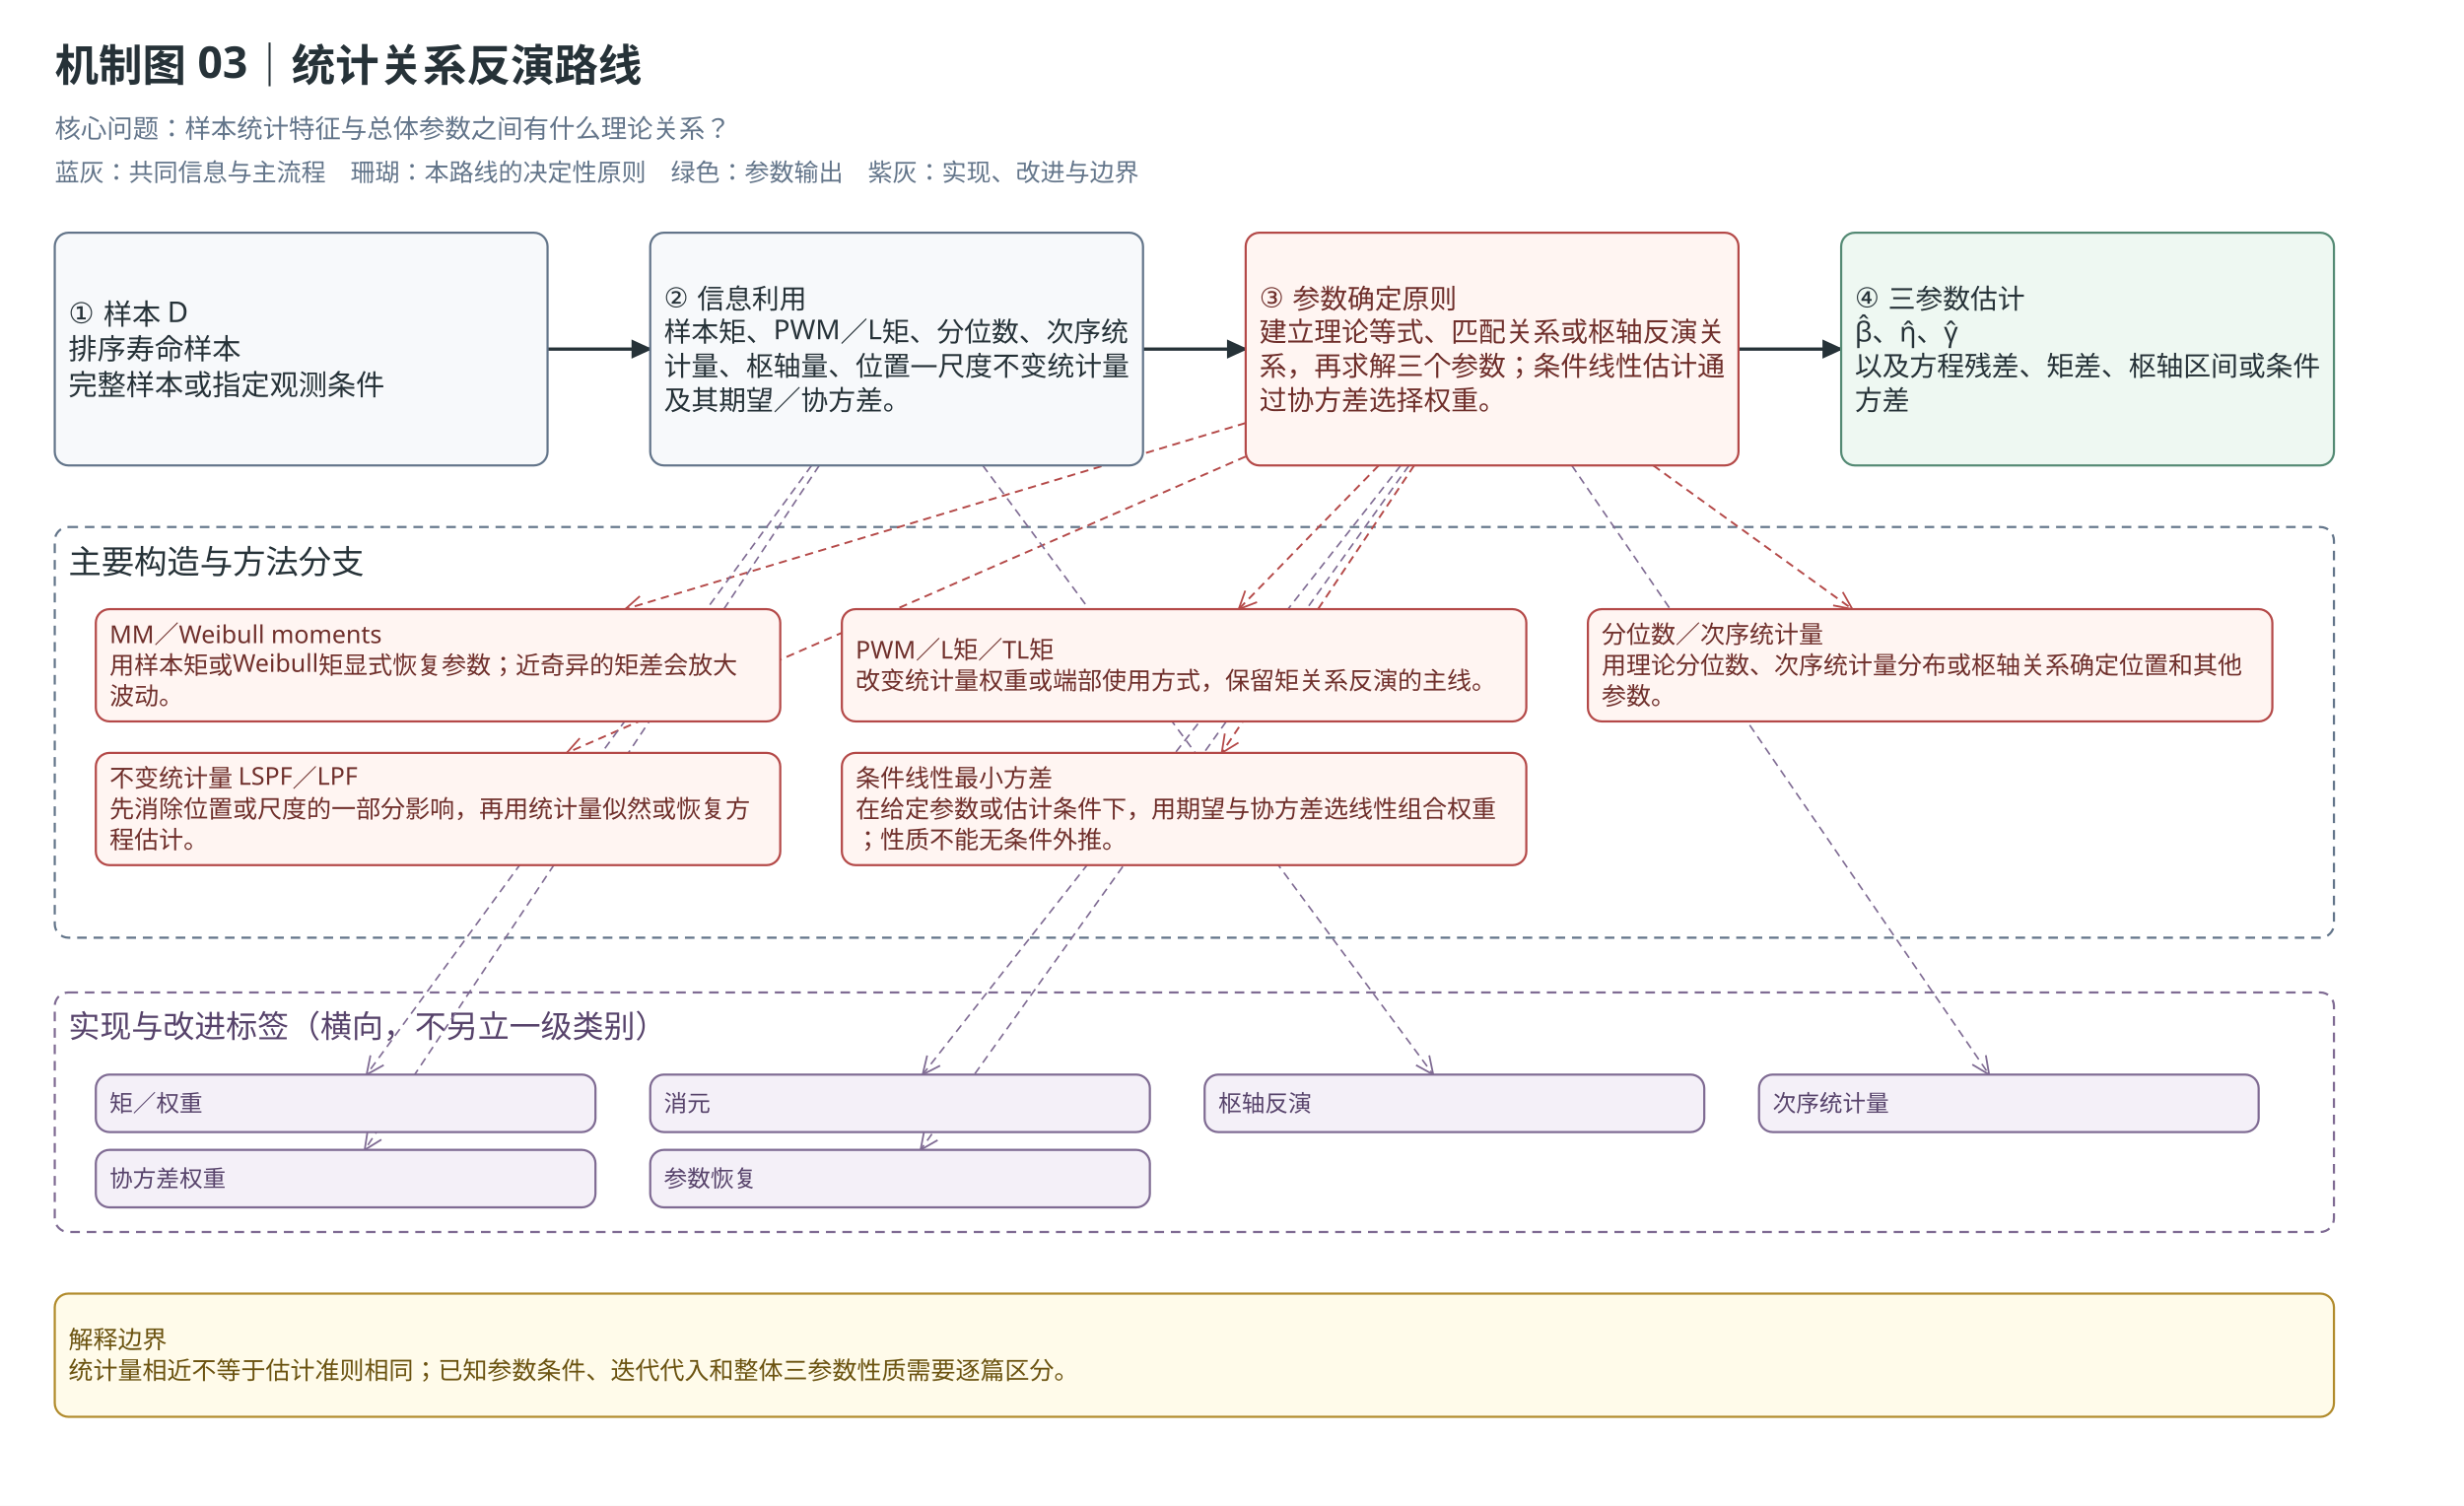
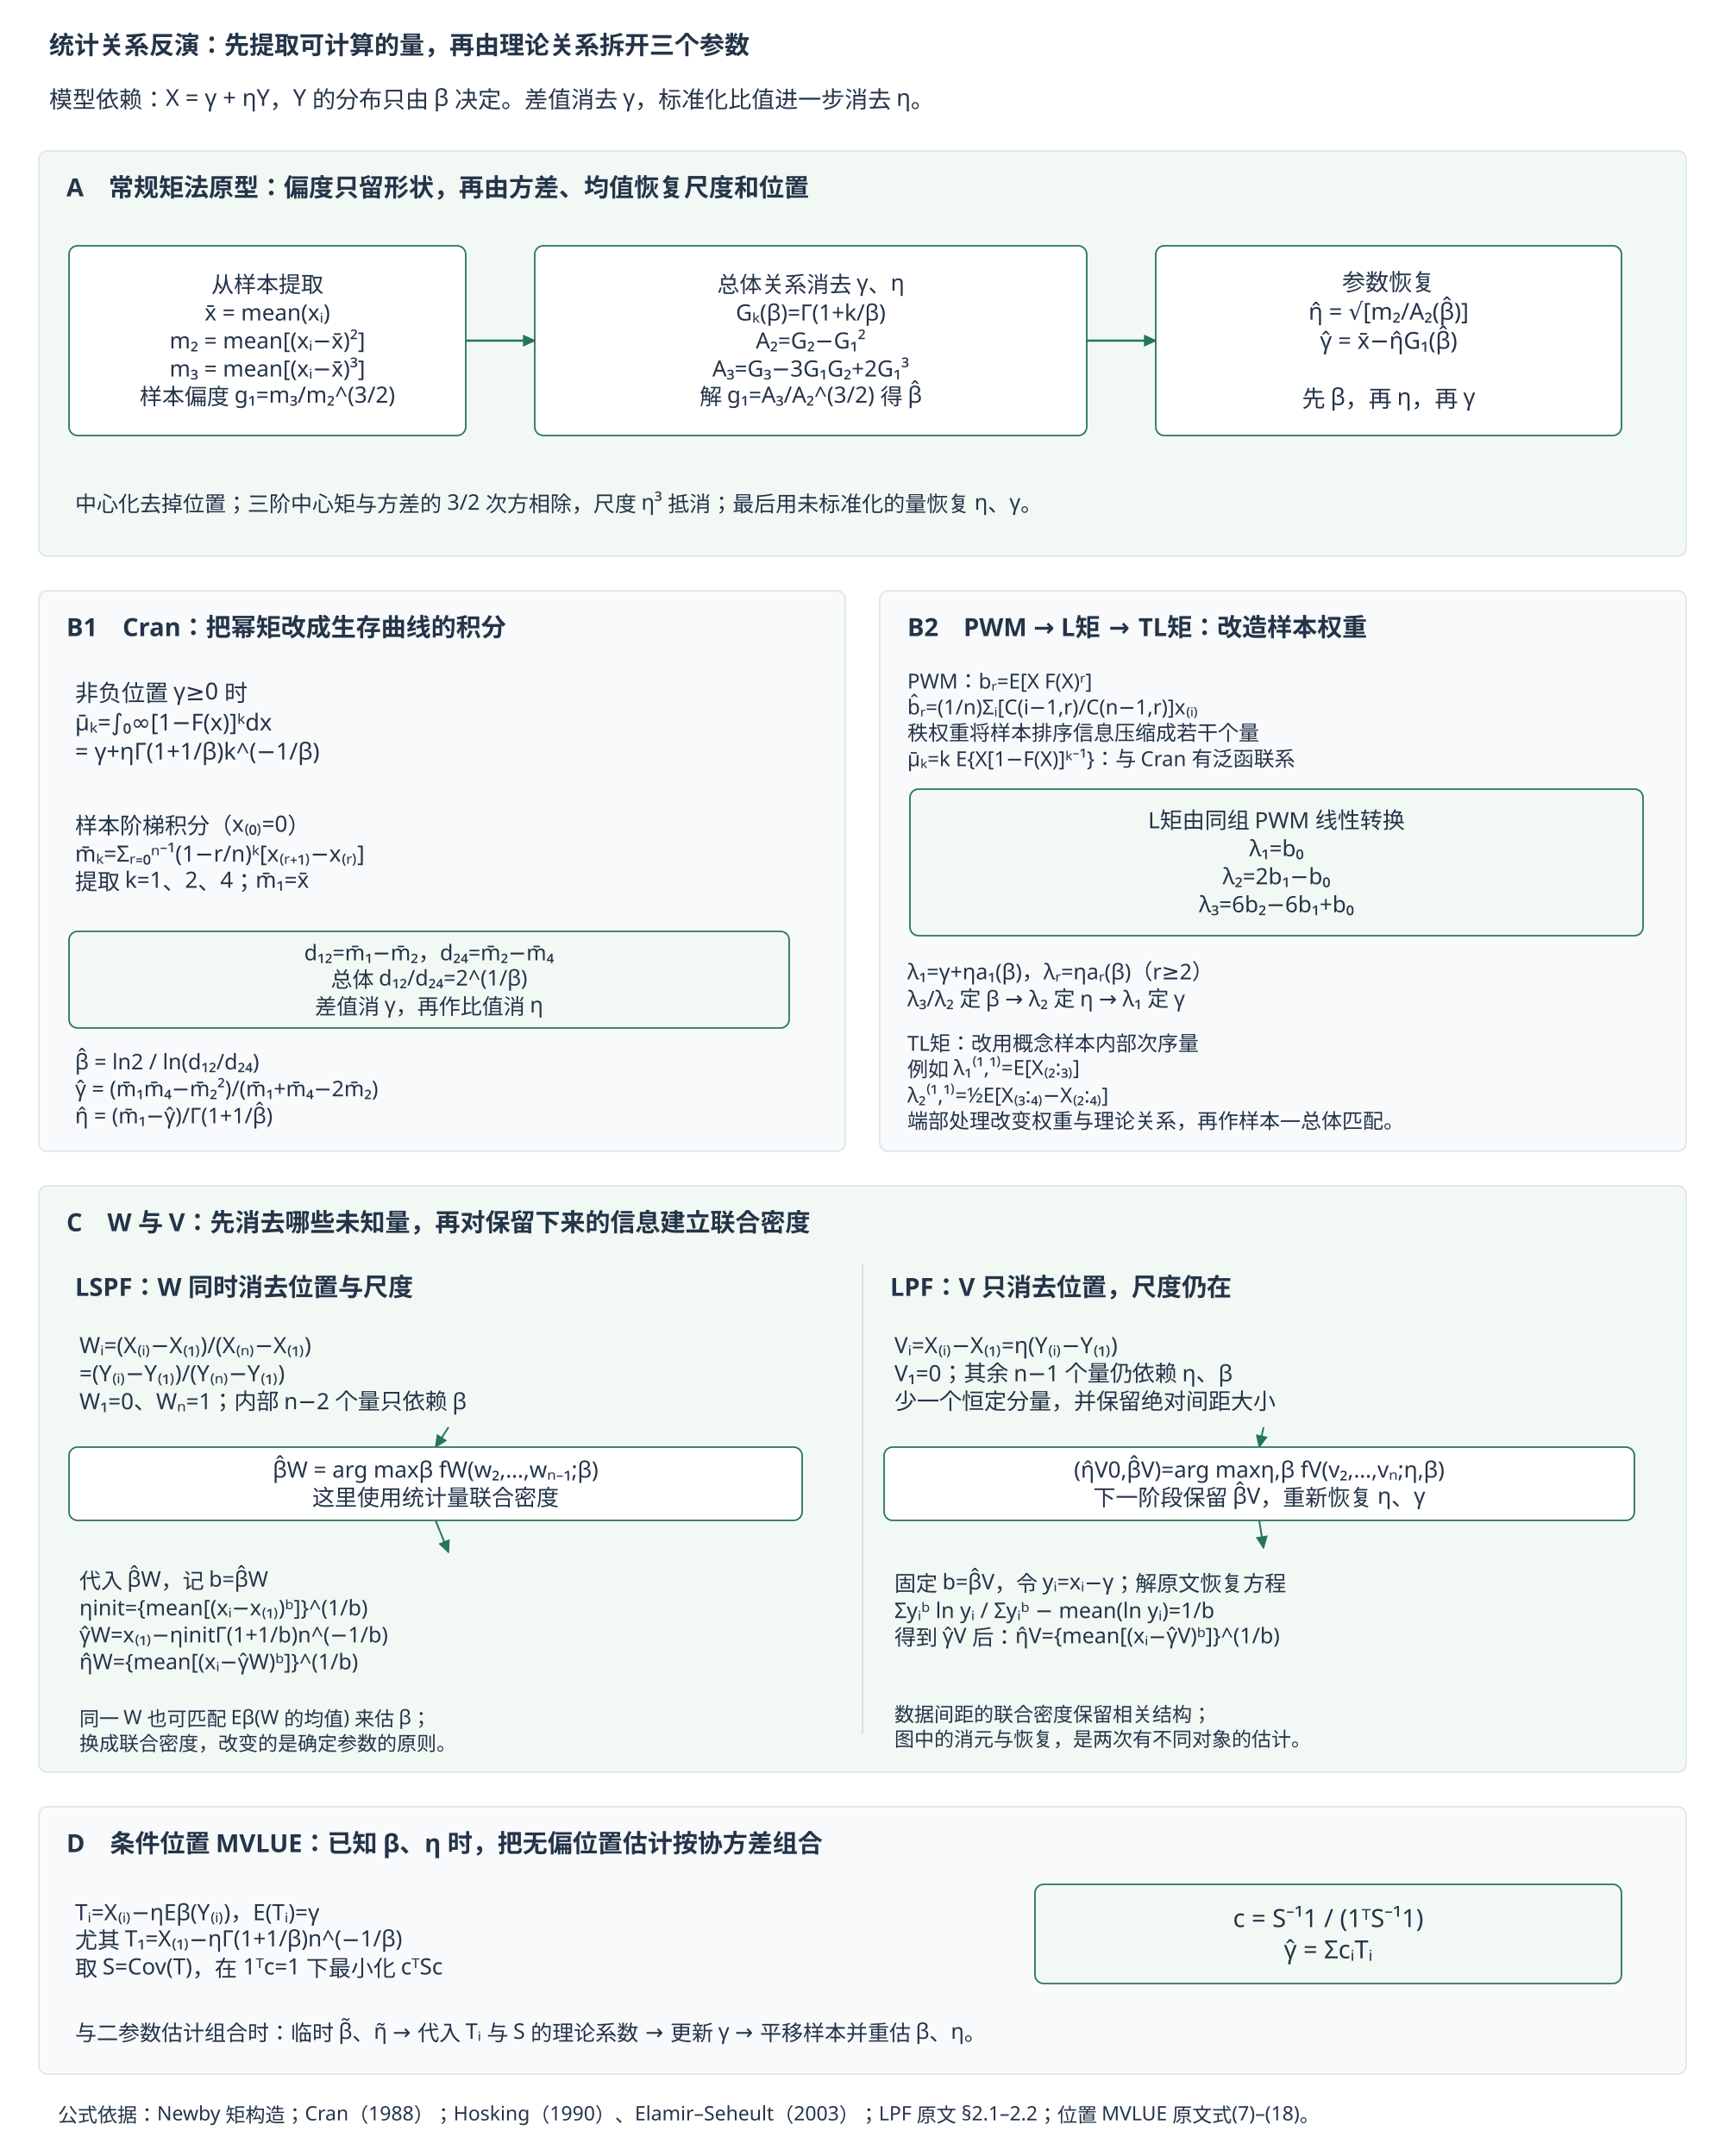
- <svg xmlns="http://www.w3.org/2000/svg" width="1800" height="1100" viewBox="0 0 1800 1100" role="img" aria-label="03-统计关系反演路线-机制图">
+ <svg xmlns="http://www.w3.org/2000/svg" width="2000" height="2500" viewBox="0 0 2000 2500" role="img" aria-label="03-统计关系反演路线-机制图">
  <rect width="100%" height="100%" fill="#ffffff" />
  <defs>
-     <marker id="arrow-block-263238" markerWidth="15" markerHeight="14" refX="14" refY="7" markerUnits="userSpaceOnUse" orient="auto">
-       <path d="M1 1 L14 7 L1 13 Z" fill="#263238" stroke="#263238" stroke-width="1.3" />
+     <marker id="arrow-block-26745A" markerWidth="15" markerHeight="14" refX="14" refY="7" markerUnits="userSpaceOnUse" orient="auto">
+       <path d="M1 1 L14 7 L1 13 Z" fill="#26745A" stroke="#26745A" stroke-width="1.3" />
    </marker>
-     <marker id="arrow-open-263238" markerWidth="15" markerHeight="14" refX="14" refY="7" markerUnits="userSpaceOnUse" orient="auto">
-       <path d="M1 1 L14 7 L1 13" fill="none" stroke="#263238" stroke-width="1.3" />
+     <marker id="arrow-open-26745A" markerWidth="15" markerHeight="14" refX="14" refY="7" markerUnits="userSpaceOnUse" orient="auto">
+       <path d="M1 1 L14 7 L1 13" fill="none" stroke="#26745A" stroke-width="1.3" />
    </marker>
-     <marker id="arrow-block-7F6B93" markerWidth="15" markerHeight="14" refX="14" refY="7" markerUnits="userSpaceOnUse" orient="auto">
-       <path d="M1 1 L14 7 L1 13 Z" fill="#7F6B93" stroke="#7F6B93" stroke-width="1.3" />
+     <marker id="arrow-block-D5E4DB" markerWidth="15" markerHeight="14" refX="14" refY="7" markerUnits="userSpaceOnUse" orient="auto">
+       <path d="M1 1 L14 7 L1 13 Z" fill="#D5E4DB" stroke="#D5E4DB" stroke-width="1.3" />
    </marker>
-     <marker id="arrow-open-7F6B93" markerWidth="15" markerHeight="14" refX="14" refY="7" markerUnits="userSpaceOnUse" orient="auto">
-       <path d="M1 1 L14 7 L1 13" fill="none" stroke="#7F6B93" stroke-width="1.3" />
-     </marker>
-     <marker id="arrow-block-B44948" markerWidth="15" markerHeight="14" refX="14" refY="7" markerUnits="userSpaceOnUse" orient="auto">
-       <path d="M1 1 L14 7 L1 13 Z" fill="#B44948" stroke="#B44948" stroke-width="1.3" />
-     </marker>
-     <marker id="arrow-open-B44948" markerWidth="15" markerHeight="14" refX="14" refY="7" markerUnits="userSpaceOnUse" orient="auto">
-       <path d="M1 1 L14 7 L1 13" fill="none" stroke="#B44948" stroke-width="1.3" />
+     <marker id="arrow-open-D5E4DB" markerWidth="15" markerHeight="14" refX="14" refY="7" markerUnits="userSpaceOnUse" orient="auto">
+       <path d="M1 1 L14 7 L1 13" fill="none" stroke="#D5E4DB" stroke-width="1.3" />
    </marker>
  </defs>
-   <rect x="40.0" y="385.0" width="1665.0" height="300.0" rx="10" fill="#FFFFFF" stroke="#63758A" stroke-width="1.6" stroke-dasharray="7 5" />
-   <text x="50.0" y="419.0" font-family="Microsoft YaHei,Segoe UI,sans-serif" font-size="24.0" fill="#263238" text-anchor="start">主要构造与方法分支</text>
-   <rect x="40.0" y="725.0" width="1665.0" height="175.0" rx="10" fill="#FFFFFF" stroke="#7F6B93" stroke-width="1.6" stroke-dasharray="7 5" />
-   <text x="50.0" y="758.0" font-family="Microsoft YaHei,Segoe UI,sans-serif" font-size="23.0" fill="#57436B" text-anchor="start">实现与改进标签（横向，不另立一级类别）</text>
-   <polyline points="400.0,255.0 475.0,255.0" fill="none" stroke="#263238" stroke-width="2.4" stroke-linejoin="round" marker-end="url(#arrow-block-263238)" />
-   <polyline points="835.0,255.0 910.0,255.0" fill="none" stroke="#263238" stroke-width="2.4" stroke-linejoin="round" marker-end="url(#arrow-block-263238)" />
-   <polyline points="1270.0,255.0 1345.0,255.0" fill="none" stroke="#263238" stroke-width="2.4" stroke-linejoin="round" marker-end="url(#arrow-block-263238)" />
-   <polyline points="910.0,309.0 456.7,445.0" fill="none" stroke="#B44948" stroke-width="1.4" stroke-linejoin="round" stroke-dasharray="6 4" marker-end="url(#arrow-open-B44948)" />
-   <polyline points="1007.2,340.0 904.9,445.0" fill="none" stroke="#B44948" stroke-width="1.4" stroke-linejoin="round" stroke-dasharray="6 4" marker-end="url(#arrow-open-B44948)" />
-   <polyline points="1207.7,340.0 1353.2,445.0" fill="none" stroke="#B44948" stroke-width="1.4" stroke-linejoin="round" stroke-dasharray="6 4" marker-end="url(#arrow-open-B44948)" />
-   <polyline points="910.0,333.5 414.0,550.0" fill="none" stroke="#B44948" stroke-width="1.4" stroke-linejoin="round" stroke-dasharray="6 4" marker-end="url(#arrow-open-B44948)" />
-   <polyline points="1033.1,340.0 892.5,550.0" fill="none" stroke="#B44948" stroke-width="1.4" stroke-linejoin="round" stroke-dasharray="6 4" marker-end="url(#arrow-open-B44948)" />
-   <polyline points="592.9,340.0 267.8,785.0" fill="none" stroke="#7F6B93" stroke-width="1.2" stroke-linejoin="round" stroke-dasharray="6 4" marker-end="url(#arrow-open-7F6B93)" />
-   <polyline points="1023.3,340.0 674.0,785.0" fill="none" stroke="#7F6B93" stroke-width="1.2" stroke-linejoin="round" stroke-dasharray="6 4" marker-end="url(#arrow-open-7F6B93)" />
-   <polyline points="717.9,340.0 1047.0,785.0" fill="none" stroke="#7F6B93" stroke-width="1.2" stroke-linejoin="round" stroke-dasharray="6 4" marker-end="url(#arrow-open-7F6B93)" />
-   <polyline points="1148.2,340.0 1453.1,785.0" fill="none" stroke="#7F6B93" stroke-width="1.2" stroke-linejoin="round" stroke-dasharray="6 4" marker-end="url(#arrow-open-7F6B93)" />
-   <polyline points="598.5,340.0 266.4,840.0" fill="none" stroke="#7F6B93" stroke-width="1.2" stroke-linejoin="round" stroke-dasharray="6 4" marker-end="url(#arrow-open-7F6B93)" />
-   <polyline points="1029.3,340.0 672.5,840.0" fill="none" stroke="#7F6B93" stroke-width="1.2" stroke-linejoin="round" stroke-dasharray="6 4" marker-end="url(#arrow-open-7F6B93)" />
-   <rect x="40.0" y="24.0" width="1720.0" height="48.0" rx="0" fill="none" stroke="none" stroke-width="0" />
-   <text x="40.0" y="59.2" font-family="Microsoft YaHei,Segoe UI,sans-serif" font-size="32.0" fill="#263238" text-anchor="start" font-weight="700">机制图 03｜统计关系反演路线</text>
-   <rect x="40.0" y="78.0" width="1720.0" height="32.0" rx="0" fill="none" stroke="none" stroke-width="0" />
-   <text x="40.0" y="100.7" font-family="Microsoft YaHei,Segoe UI,sans-serif" font-size="19.0" fill="#63758A" text-anchor="start">核心问题：样本统计特征与总体参数之间有什么理论关系？</text>
-   <rect x="40.0" y="112.0" width="1720.0" height="28.0" rx="0" fill="none" stroke="none" stroke-width="0" />
-   <text x="40.0" y="132.3" font-family="Microsoft YaHei,Segoe UI,sans-serif" font-size="18.0" fill="#63758A" text-anchor="start">蓝灰：共同信息与主流程　珊瑚：本路线的决定性原则　绿色：参数输出　紫灰：实现、改进与边界</text>
-   <rect x="40.0" y="170.0" width="360.0" height="170.0" rx="10" fill="#F7F9FB" stroke="#63758A" stroke-width="1.6" />
-   <text x="50.0" y="236.1" font-family="Microsoft YaHei,Segoe UI,sans-serif" font-size="21.0" fill="#263238" text-anchor="start">① 样本 D</text>
-   <text x="50.0" y="262.4" font-family="Microsoft YaHei,Segoe UI,sans-serif" font-size="21.0" fill="#263238" text-anchor="start">排序寿命样本</text>
-   <text x="50.0" y="288.6" font-family="Microsoft YaHei,Segoe UI,sans-serif" font-size="21.0" fill="#263238" text-anchor="start">完整样本或指定观测条件</text>
-   <rect x="475.0" y="170.0" width="360.0" height="170.0" rx="10" fill="#F7F9FB" stroke="#63758A" stroke-width="1.6" />
-   <text x="485.0" y="224.5" font-family="Microsoft YaHei,Segoe UI,sans-serif" font-size="20.0" fill="#263238" text-anchor="start">② 信息利用</text>
-   <text x="485.0" y="249.5" font-family="Microsoft YaHei,Segoe UI,sans-serif" font-size="20.0" fill="#263238" text-anchor="start">样本矩、PWM／L矩、分位数、次序统</text>
-   <text x="485.0" y="274.5" font-family="Microsoft YaHei,Segoe UI,sans-serif" font-size="20.0" fill="#263238" text-anchor="start">计量、枢轴量、位置—尺度不变统计量</text>
-   <text x="485.0" y="299.5" font-family="Microsoft YaHei,Segoe UI,sans-serif" font-size="20.0" fill="#263238" text-anchor="start">及其期望／协方差。</text>
-   <rect x="910.0" y="170.0" width="360.0" height="170.0" rx="10" fill="#FFF5F2" stroke="#B44948" stroke-width="1.6" />
-   <text x="920.0" y="224.5" font-family="Microsoft YaHei,Segoe UI,sans-serif" font-size="20.0" fill="#6F2F2B" text-anchor="start">③ 参数确定原则</text>
-   <text x="920.0" y="249.5" font-family="Microsoft YaHei,Segoe UI,sans-serif" font-size="20.0" fill="#6F2F2B" text-anchor="start">建立理论等式、匹配关系或枢轴反演关</text>
-   <text x="920.0" y="274.5" font-family="Microsoft YaHei,Segoe UI,sans-serif" font-size="20.0" fill="#6F2F2B" text-anchor="start">系，再求解三个参数；条件线性估计通</text>
-   <text x="920.0" y="299.5" font-family="Microsoft YaHei,Segoe UI,sans-serif" font-size="20.0" fill="#6F2F2B" text-anchor="start">过协方差选择权重。</text>
-   <rect x="1345.0" y="170.0" width="360.0" height="170.0" rx="10" fill="#EEF8F2" stroke="#548A74" stroke-width="1.6" />
-   <text x="1355.0" y="224.5" font-family="Microsoft YaHei,Segoe UI,sans-serif" font-size="20.0" fill="#263238" text-anchor="start">④ 三参数估计</text>
-   <text x="1355.0" y="249.5" font-family="Microsoft YaHei,Segoe UI,sans-serif" font-size="20.0" fill="#263238" text-anchor="start">β̂、η̂、γ̂</text>
-   <text x="1355.0" y="274.5" font-family="Microsoft YaHei,Segoe UI,sans-serif" font-size="20.0" fill="#263238" text-anchor="start">以及方程残差、矩差、枢轴区间或条件</text>
-   <text x="1355.0" y="299.5" font-family="Microsoft YaHei,Segoe UI,sans-serif" font-size="20.0" fill="#263238" text-anchor="start">方差</text>
-   <rect x="70.0" y="445.0" width="500.0" height="82.0" rx="10" fill="#FFF5F2" stroke="#B44948" stroke-width="1.6" />
-   <text x="80.0" y="469.8" font-family="Microsoft YaHei,Segoe UI,sans-serif" font-size="18.0" fill="#6F2F2B" text-anchor="start">MM／Weibull moments</text>
-   <text x="80.0" y="492.3" font-family="Microsoft YaHei,Segoe UI,sans-serif" font-size="18.0" fill="#6F2F2B" text-anchor="start">用样本矩或Weibull矩显式恢复参数；近奇异的矩差会放大</text>
-   <text x="80.0" y="514.8" font-family="Microsoft YaHei,Segoe UI,sans-serif" font-size="18.0" fill="#6F2F2B" text-anchor="start">波动。</text>
-   <rect x="615.0" y="445.0" width="500.0" height="82.0" rx="10" fill="#FFF5F2" stroke="#B44948" stroke-width="1.6" />
-   <text x="625.0" y="481.1" font-family="Microsoft YaHei,Segoe UI,sans-serif" font-size="18.0" fill="#6F2F2B" text-anchor="start">PWM／L矩／TL矩</text>
-   <text x="625.0" y="503.6" font-family="Microsoft YaHei,Segoe UI,sans-serif" font-size="18.0" fill="#6F2F2B" text-anchor="start">改变统计量权重或端部使用方式，保留矩关系反演的主线。</text>
-   <rect x="1160.0" y="445.0" width="500.0" height="82.0" rx="10" fill="#FFF5F2" stroke="#B44948" stroke-width="1.6" />
-   <text x="1170.0" y="469.8" font-family="Microsoft YaHei,Segoe UI,sans-serif" font-size="18.0" fill="#6F2F2B" text-anchor="start">分位数／次序统计量</text>
-   <text x="1170.0" y="492.3" font-family="Microsoft YaHei,Segoe UI,sans-serif" font-size="18.0" fill="#6F2F2B" text-anchor="start">用理论分位数、次序统计量分布或枢轴关系确定位置和其他</text>
-   <text x="1170.0" y="514.8" font-family="Microsoft YaHei,Segoe UI,sans-serif" font-size="18.0" fill="#6F2F2B" text-anchor="start">参数。</text>
-   <rect x="70.0" y="550.0" width="500.0" height="82.0" rx="10" fill="#FFF5F2" stroke="#B44948" stroke-width="1.6" />
-   <text x="80.0" y="574.8" font-family="Microsoft YaHei,Segoe UI,sans-serif" font-size="18.0" fill="#6F2F2B" text-anchor="start">不变统计量 LSPF／LPF</text>
-   <text x="80.0" y="597.3" font-family="Microsoft YaHei,Segoe UI,sans-serif" font-size="18.0" fill="#6F2F2B" text-anchor="start">先消除位置或尺度的一部分影响，再用统计量似然或恢复方</text>
-   <text x="80.0" y="619.8" font-family="Microsoft YaHei,Segoe UI,sans-serif" font-size="18.0" fill="#6F2F2B" text-anchor="start">程估计。</text>
-   <rect x="615.0" y="550.0" width="500.0" height="82.0" rx="10" fill="#FFF5F2" stroke="#B44948" stroke-width="1.6" />
-   <text x="625.0" y="574.8" font-family="Microsoft YaHei,Segoe UI,sans-serif" font-size="18.0" fill="#6F2F2B" text-anchor="start">条件线性最小方差</text>
-   <text x="625.0" y="597.3" font-family="Microsoft YaHei,Segoe UI,sans-serif" font-size="18.0" fill="#6F2F2B" text-anchor="start">在给定参数或估计条件下，用期望与协方差选线性组合权重</text>
-   <text x="625.0" y="619.8" font-family="Microsoft YaHei,Segoe UI,sans-serif" font-size="18.0" fill="#6F2F2B" text-anchor="start">；性质不能无条件外推。</text>
-   <rect x="70.0" y="785.0" width="365.0" height="42.0" rx="10" fill="#F4F0F8" stroke="#7F6B93" stroke-width="1.6" />
-   <text x="80.0" y="812.0" font-family="Microsoft YaHei,Segoe UI,sans-serif" font-size="17.0" fill="#57436B" text-anchor="start">矩／权重</text>
-   <rect x="475.0" y="785.0" width="365.0" height="42.0" rx="10" fill="#F4F0F8" stroke="#7F6B93" stroke-width="1.6" />
-   <text x="485.0" y="812.0" font-family="Microsoft YaHei,Segoe UI,sans-serif" font-size="17.0" fill="#57436B" text-anchor="start">消元</text>
-   <rect x="880.0" y="785.0" width="365.0" height="42.0" rx="10" fill="#F4F0F8" stroke="#7F6B93" stroke-width="1.6" />
-   <text x="890.0" y="812.0" font-family="Microsoft YaHei,Segoe UI,sans-serif" font-size="17.0" fill="#57436B" text-anchor="start">枢轴反演</text>
-   <rect x="1285.0" y="785.0" width="365.0" height="42.0" rx="10" fill="#F4F0F8" stroke="#7F6B93" stroke-width="1.6" />
-   <text x="1295.0" y="812.0" font-family="Microsoft YaHei,Segoe UI,sans-serif" font-size="17.0" fill="#57436B" text-anchor="start">次序统计量</text>
-   <rect x="70.0" y="840.0" width="365.0" height="42.0" rx="10" fill="#F4F0F8" stroke="#7F6B93" stroke-width="1.6" />
-   <text x="80.0" y="867.0" font-family="Microsoft YaHei,Segoe UI,sans-serif" font-size="17.0" fill="#57436B" text-anchor="start">协方差权重</text>
-   <rect x="475.0" y="840.0" width="365.0" height="42.0" rx="10" fill="#F4F0F8" stroke="#7F6B93" stroke-width="1.6" />
-   <text x="485.0" y="867.0" font-family="Microsoft YaHei,Segoe UI,sans-serif" font-size="17.0" fill="#57436B" text-anchor="start">参数恢复</text>
-   <rect x="40.0" y="945.0" width="1665.0" height="90.0" rx="10" fill="#FFFBEA" stroke="#B18B2C" stroke-width="1.6" />
-   <text x="50.0" y="985.0" font-family="Microsoft YaHei,Segoe UI,sans-serif" font-size="18.0" fill="#6B5310" text-anchor="start">解释边界</text>
-   <text x="50.0" y="1007.5" font-family="Microsoft YaHei,Segoe UI,sans-serif" font-size="18.0" fill="#6B5310" text-anchor="start">统计量相近不等于估计准则相同；已知参数条件、迭代代入和整体三参数性质需要逐篇区分。</text>
+   <rect x="45.0" y="1375.0" width="1910.0" height="680.0" rx="10" fill="#F2F8F4" stroke="#DFE6EB" stroke-width="1.8" />
+   <rect x="45.0" y="175.0" width="1910.0" height="470.0" rx="10" fill="#F2F8F4" stroke="#DFE6EB" stroke-width="1.8" />
+   <rect x="45.0" y="685.0" width="935.0" height="650.0" rx="10" fill="#F8FAFC" stroke="#DFE6EB" stroke-width="1.8" />
+   <rect x="1020.0" y="685.0" width="935.0" height="650.0" rx="10" fill="#F8FAFC" stroke="#DFE6EB" stroke-width="1.8" />
+   <rect x="45.0" y="2095.0" width="1910.0" height="310.0" rx="10" fill="#F8FAFC" stroke="#DFE6EB" stroke-width="1.8" />
+   <polyline points="540.0,395.0 620.0,395.0" fill="none" stroke="#26745A" stroke-width="2.5" stroke-linejoin="round" marker-end="url(#arrow-block-26745A)" />
+   <polyline points="1260.0,395.0 1340.0,395.0" fill="none" stroke="#26745A" stroke-width="2.5" stroke-linejoin="round" marker-end="url(#arrow-block-26745A)" />
+   <polyline points="1000.0,1465.0 1000.0,2010.0" fill="none" stroke="#D5E4DB" stroke-width="2" stroke-linejoin="round" />
+   <polyline points="520.0,1655.0 505.0,1678.0" fill="none" stroke="#26745A" stroke-width="2" stroke-linejoin="round" marker-end="url(#arrow-block-26745A)" />
+   <polyline points="505.0,1763.0 520.0,1800.0" fill="none" stroke="#26745A" stroke-width="2" stroke-linejoin="round" marker-end="url(#arrow-block-26745A)" />
+   <polyline points="1465.0,1655.0 1460.0,1678.0" fill="none" stroke="#26745A" stroke-width="2" stroke-linejoin="round" marker-end="url(#arrow-block-26745A)" />
+   <polyline points="1460.0,1763.0 1465.0,1795.0" fill="none" stroke="#26745A" stroke-width="2" stroke-linejoin="round" marker-end="url(#arrow-block-26745A)" />
+   <rect x="45.0" y="25.0" width="1920.0" height="55.0" rx="10" fill="none" stroke="none" stroke-width="1.8" />
+   <text x="57.0" y="62.6" font-family="Microsoft YaHei,Segoe UI,sans-serif" font-size="29.0" fill="#243449" text-anchor="start" font-weight="700">统计关系反演：先提取可计算的量，再由理论关系拆开三个参数</text>
+   <rect x="45.0" y="88.0" width="1910.0" height="55.0" rx="10" fill="none" stroke="none" stroke-width="1.8" />
+   <text x="57.0" y="125.0" font-family="Microsoft YaHei,Segoe UI,sans-serif" font-size="27.0" fill="#243449" text-anchor="start">模型依赖：X = γ + ηY，Y 的分布只由 β 决定。差值消去 γ，标准化比值进一步消去 η。</text>
+   <rect x="65.0" y="190.0" width="1870.0" height="55.0" rx="10" fill="none" stroke="none" stroke-width="1.8" />
+   <text x="77.0" y="227.7" font-family="Microsoft YaHei,Segoe UI,sans-serif" font-size="29.0" fill="#243449" text-anchor="start" font-weight="700">A　常规矩法原型：偏度只留形状，再由方差、均值恢复尺度和位置</text>
+   <rect x="80.0" y="285.0" width="460.0" height="220.0" rx="10" fill="#FFFFFF" stroke="#26745A" stroke-width="1.8" />
+   <text x="310.0" y="339.1" font-family="Microsoft YaHei,Segoe UI,sans-serif" font-size="26.0" fill="#243449" text-anchor="middle">从样本提取</text>
+   <text x="310.0" y="371.6" font-family="Microsoft YaHei,Segoe UI,sans-serif" font-size="26.0" fill="#243449" text-anchor="middle">x̄ = mean(xᵢ)</text>
+   <text x="310.0" y="404.1" font-family="Microsoft YaHei,Segoe UI,sans-serif" font-size="26.0" fill="#243449" text-anchor="middle">m₂ = mean[(xᵢ−x̄)²]</text>
+   <text x="310.0" y="436.6" font-family="Microsoft YaHei,Segoe UI,sans-serif" font-size="26.0" fill="#243449" text-anchor="middle">m₃ = mean[(xᵢ−x̄)³]</text>
+   <text x="310.0" y="469.1" font-family="Microsoft YaHei,Segoe UI,sans-serif" font-size="26.0" fill="#243449" text-anchor="middle">样本偏度 g₁=m₃/m₂^(3/2)</text>
+   <rect x="620.0" y="285.0" width="640.0" height="220.0" rx="10" fill="#FFFFFF" stroke="#26745A" stroke-width="1.8" />
+   <text x="940.0" y="339.1" font-family="Microsoft YaHei,Segoe UI,sans-serif" font-size="26.0" fill="#243449" text-anchor="middle">总体关系消去 γ、η</text>
+   <text x="940.0" y="371.6" font-family="Microsoft YaHei,Segoe UI,sans-serif" font-size="26.0" fill="#243449" text-anchor="middle">Gₖ(β)=Γ(1+k/β)</text>
+   <text x="940.0" y="404.1" font-family="Microsoft YaHei,Segoe UI,sans-serif" font-size="26.0" fill="#243449" text-anchor="middle">A₂=G₂−G₁²</text>
+   <text x="940.0" y="436.6" font-family="Microsoft YaHei,Segoe UI,sans-serif" font-size="26.0" fill="#243449" text-anchor="middle">A₃=G₃−3G₁G₂+2G₁³</text>
+   <text x="940.0" y="469.1" font-family="Microsoft YaHei,Segoe UI,sans-serif" font-size="26.0" fill="#243449" text-anchor="middle">解 g₁=A₃/A₂^(3/2) 得 β̂</text>
+   <rect x="1340.0" y="285.0" width="540.0" height="220.0" rx="10" fill="#FFFFFF" stroke="#26745A" stroke-width="1.8" />
+   <text x="1610.0" y="336.9" font-family="Microsoft YaHei,Segoe UI,sans-serif" font-size="27.0" fill="#243449" text-anchor="middle">参数恢复</text>
+   <text x="1610.0" y="370.7" font-family="Microsoft YaHei,Segoe UI,sans-serif" font-size="27.0" fill="#243449" text-anchor="middle">η̂ = √[m₂/A₂(β̂)]</text>
+   <text x="1610.0" y="404.4" font-family="Microsoft YaHei,Segoe UI,sans-serif" font-size="27.0" fill="#243449" text-anchor="middle">γ̂ = x̄−η̂G₁(β̂)</text>
+   <text x="1610.0" y="438.2" font-family="Microsoft YaHei,Segoe UI,sans-serif" font-size="27.0" fill="#243449" text-anchor="middle" />
+   <text x="1610.0" y="471.9" font-family="Microsoft YaHei,Segoe UI,sans-serif" font-size="27.0" fill="#243449" text-anchor="middle">先 β，再 η，再 γ</text>
+   <rect x="75.0" y="552.0" width="1830.0" height="65.0" rx="10" fill="none" stroke="none" stroke-width="1.8" />
+   <text x="87.0" y="593.2" font-family="Microsoft YaHei,Segoe UI,sans-serif" font-size="25.0" fill="#243449" text-anchor="start">中心化去掉位置；三阶中心矩与方差的 3/2 次方相除，尺度 η³ 抵消；最后用未标准化的量恢复 η、γ。</text>
+   <rect x="65.0" y="700.0" width="895.0" height="55.0" rx="10" fill="none" stroke="none" stroke-width="1.8" />
+   <text x="77.0" y="737.6" font-family="Microsoft YaHei,Segoe UI,sans-serif" font-size="29.0" fill="#243449" text-anchor="start" font-weight="700">B1　Cran：把幂矩改成生存曲线的积分</text>
+   <rect x="75.0" y="770.0" width="870.0" height="135.0" rx="10" fill="none" stroke="none" stroke-width="1.8" />
+   <text x="87.0" y="813.2" font-family="Microsoft YaHei,Segoe UI,sans-serif" font-size="27.0" fill="#243449" text-anchor="start">非负位置 γ≥0 时</text>
+   <text x="87.0" y="847.0" font-family="Microsoft YaHei,Segoe UI,sans-serif" font-size="27.0" fill="#243449" text-anchor="start">μ̄ₖ=∫₀∞[1−F(x)]ᵏdx</text>
+   <text x="87.0" y="880.7" font-family="Microsoft YaHei,Segoe UI,sans-serif" font-size="27.0" fill="#243449" text-anchor="start">　 = γ+ηΓ(1+1/β)k^(−1/β)</text>
+   <rect x="75.0" y="925.0" width="870.0" height="130.0" rx="10" fill="none" stroke="none" stroke-width="1.8" />
+   <text x="87.0" y="966.6" font-family="Microsoft YaHei,Segoe UI,sans-serif" font-size="26.0" fill="#243449" text-anchor="start">样本阶梯积分（x₍₀₎=0）</text>
+   <text x="87.0" y="999.1" font-family="Microsoft YaHei,Segoe UI,sans-serif" font-size="26.0" fill="#243449" text-anchor="start">m̄ₖ=Σᵣ₌₀ⁿ⁻¹(1−r/n)ᵏ[x₍ᵣ₊₁₎−x₍ᵣ₎]</text>
+   <text x="87.0" y="1031.6" font-family="Microsoft YaHei,Segoe UI,sans-serif" font-size="26.0" fill="#243449" text-anchor="start">提取 k=1、2、4；m̄₁=x̄</text>
+   <rect x="80.0" y="1080.0" width="835.0" height="112.0" rx="10" fill="#F2F8F4" stroke="#26745A" stroke-width="1.8" />
+   <text x="497.5" y="1113.5" font-family="Microsoft YaHei,Segoe UI,sans-serif" font-size="25.0" fill="#243449" text-anchor="middle">d₁₂=m̄₁−m̄₂，d₂₄=m̄₂−m̄₄</text>
+   <text x="497.5" y="1144.8" font-family="Microsoft YaHei,Segoe UI,sans-serif" font-size="25.0" fill="#243449" text-anchor="middle">总体 d₁₂/d₂₄=2^(1/β)</text>
+   <text x="497.5" y="1176.0" font-family="Microsoft YaHei,Segoe UI,sans-serif" font-size="25.0" fill="#243449" text-anchor="middle">差值消 γ，再作比值消 η</text>
+   <rect x="75.0" y="1210.0" width="875.0" height="105.0" rx="10" fill="none" stroke="none" stroke-width="1.8" />
+   <text x="87.0" y="1240.0" font-family="Microsoft YaHei,Segoe UI,sans-serif" font-size="25.0" fill="#243449" text-anchor="start">β̂ = ln2 / ln(d₁₂/d₂₄)</text>
+   <text x="87.0" y="1271.2" font-family="Microsoft YaHei,Segoe UI,sans-serif" font-size="25.0" fill="#243449" text-anchor="start">γ̂ = (m̄₁m̄₄−m̄₂²)/(m̄₁+m̄₄−2m̄₂)</text>
+   <text x="87.0" y="1302.5" font-family="Microsoft YaHei,Segoe UI,sans-serif" font-size="25.0" fill="#243449" text-anchor="start">η̂ = (m̄₁−γ̂)/Γ(1+1/β̂)</text>
+   <rect x="1040.0" y="700.0" width="895.0" height="55.0" rx="10" fill="none" stroke="none" stroke-width="1.8" />
+   <text x="1052.0" y="737.6" font-family="Microsoft YaHei,Segoe UI,sans-serif" font-size="29.0" fill="#243449" text-anchor="start" font-weight="700">B2　PWM → L矩 → TL矩：改造样本权重</text>
+   <rect x="1040.0" y="770.0" width="880.0" height="130.0" rx="10" fill="none" stroke="none" stroke-width="1.8" />
+   <text x="1052.0" y="798.4" font-family="Microsoft YaHei,Segoe UI,sans-serif" font-size="24.0" fill="#243449" text-anchor="start">PWM：bᵣ=E[X F(X)ʳ]</text>
+   <text x="1052.0" y="828.4" font-family="Microsoft YaHei,Segoe UI,sans-serif" font-size="24.0" fill="#243449" text-anchor="start">b̂ᵣ=(1/n)Σᵢ[C(i−1,r)/C(n−1,r)]x₍ᵢ₎</text>
+   <text x="1052.0" y="858.4" font-family="Microsoft YaHei,Segoe UI,sans-serif" font-size="24.0" fill="#243449" text-anchor="start">秩权重将样本排序信息压缩成若干个量</text>
+   <text x="1052.0" y="888.4" font-family="Microsoft YaHei,Segoe UI,sans-serif" font-size="24.0" fill="#243449" text-anchor="start">μ̄ₖ=k E{X[1−F(X)]ᵏ⁻¹}：与 Cran 有泛函联系</text>
+   <rect x="1055.0" y="915.0" width="850.0" height="170.0" rx="10" fill="#F2F8F4" stroke="#26745A" stroke-width="1.8" />
+   <text x="1480.0" y="960.4" font-family="Microsoft YaHei,Segoe UI,sans-serif" font-size="26.0" fill="#243449" text-anchor="middle">L矩由同组 PWM 线性转换</text>
+   <text x="1480.0" y="992.9" font-family="Microsoft YaHei,Segoe UI,sans-serif" font-size="26.0" fill="#243449" text-anchor="middle">λ₁=b₀</text>
+   <text x="1480.0" y="1025.3" font-family="Microsoft YaHei,Segoe UI,sans-serif" font-size="26.0" fill="#243449" text-anchor="middle">λ₂=2b₁−b₀</text>
+   <text x="1480.0" y="1057.8" font-family="Microsoft YaHei,Segoe UI,sans-serif" font-size="26.0" fill="#243449" text-anchor="middle">λ₃=6b₂−6b₁+b₀</text>
+   <rect x="1040.0" y="1100.0" width="880.0" height="85.0" rx="10" fill="none" stroke="none" stroke-width="1.8" />
+   <text x="1052.0" y="1135.6" font-family="Microsoft YaHei,Segoe UI,sans-serif" font-size="25.0" fill="#243449" text-anchor="start">λ₁=γ+ηa₁(β)，λᵣ=ηaᵣ(β)（r≥2）</text>
+   <text x="1052.0" y="1166.9" font-family="Microsoft YaHei,Segoe UI,sans-serif" font-size="25.0" fill="#243449" text-anchor="start">λ₃/λ₂ 定 β → λ₂ 定 η → λ₁ 定 γ</text>
+   <rect x="1040.0" y="1190.0" width="880.0" height="130.0" rx="10" fill="none" stroke="none" stroke-width="1.8" />
+   <text x="1052.0" y="1218.4" font-family="Microsoft YaHei,Segoe UI,sans-serif" font-size="24.0" fill="#243449" text-anchor="start">TL矩：改用概念样本内部次序量</text>
+   <text x="1052.0" y="1248.4" font-family="Microsoft YaHei,Segoe UI,sans-serif" font-size="24.0" fill="#243449" text-anchor="start">例如 λ₁⁽¹,¹⁾=E[X₍₂:₃₎]</text>
+   <text x="1052.0" y="1278.4" font-family="Microsoft YaHei,Segoe UI,sans-serif" font-size="24.0" fill="#243449" text-anchor="start">λ₂⁽¹,¹⁾=½E[X₍₃:₄₎−X₍₂:₄₎]</text>
+   <text x="1052.0" y="1308.4" font-family="Microsoft YaHei,Segoe UI,sans-serif" font-size="24.0" fill="#243449" text-anchor="start">端部处理改变权重与理论关系，再作样本—总体匹配。</text>
+   <rect x="65.0" y="1390.0" width="1870.0" height="55.0" rx="10" fill="none" stroke="none" stroke-width="1.8" />
+   <text x="77.0" y="1427.7" font-family="Microsoft YaHei,Segoe UI,sans-serif" font-size="29.0" fill="#243449" text-anchor="start" font-weight="700">C　W 与 V：先消去哪些未知量，再对保留下来的信息建立联合密度</text>
+   <rect x="1000.0" y="1465.0" width="0.0" height="0.0" rx="10" fill="none" stroke="none" stroke-width="1.8" />
+   <rect x="1000.0" y="2010.0" width="0.0" height="0.0" rx="10" fill="none" stroke="none" stroke-width="1.8" />
+   <rect x="75.0" y="1465.0" width="885.0" height="55.0" rx="10" fill="none" stroke="none" stroke-width="1.8" />
+   <text x="87.0" y="1502.7" font-family="Microsoft YaHei,Segoe UI,sans-serif" font-size="29.0" fill="#243449" text-anchor="start" font-weight="700">LSPF：W 同时消去位置与尺度</text>
+   <rect x="80.0" y="1530.0" width="880.0" height="125.0" rx="10" fill="none" stroke="none" stroke-width="1.8" />
+   <text x="92.0" y="1569.1" font-family="Microsoft YaHei,Segoe UI,sans-serif" font-size="26.0" fill="#243449" text-anchor="start">Wᵢ=(X₍ᵢ₎−X₍₁₎)/(X₍ₙ₎−X₍₁₎)</text>
+   <text x="92.0" y="1601.6" font-family="Microsoft YaHei,Segoe UI,sans-serif" font-size="26.0" fill="#243449" text-anchor="start">　 =(Y₍ᵢ₎−Y₍₁₎)/(Y₍ₙ₎−Y₍₁₎)</text>
+   <text x="92.0" y="1634.1" font-family="Microsoft YaHei,Segoe UI,sans-serif" font-size="26.0" fill="#243449" text-anchor="start">W₁=0、Wₙ=1；内部 n−2 个量只依赖 β</text>
+   <rect x="80.0" y="1678.0" width="850.0" height="85.0" rx="10" fill="#FFFFFF" stroke="#26745A" stroke-width="1.8" />
+   <text x="505.0" y="1713.3" font-family="Microsoft YaHei,Segoe UI,sans-serif" font-size="26.0" fill="#243449" text-anchor="middle">β̂W = arg maxβ fW(w₂,…,wₙ₋₁;β)</text>
+   <text x="505.0" y="1745.8" font-family="Microsoft YaHei,Segoe UI,sans-serif" font-size="26.0" fill="#243449" text-anchor="middle">这里使用统计量联合密度</text>
+   <rect x="80.0" y="1800.0" width="880.0" height="160.0" rx="10" fill="none" stroke="none" stroke-width="1.8" />
+   <text x="92.0" y="1841.9" font-family="Microsoft YaHei,Segoe UI,sans-serif" font-size="25.0" fill="#243449" text-anchor="start">代入 β̂W，记 b=β̂W</text>
+   <text x="92.0" y="1873.1" font-family="Microsoft YaHei,Segoe UI,sans-serif" font-size="25.0" fill="#243449" text-anchor="start">ηinit={mean[(xᵢ−x₍₁₎)ᵇ]}^(1/b)</text>
+   <text x="92.0" y="1904.4" font-family="Microsoft YaHei,Segoe UI,sans-serif" font-size="25.0" fill="#243449" text-anchor="start">γ̂W=x₍₁₎−ηinitΓ(1+1/b)n^(−1/b)</text>
+   <text x="92.0" y="1935.6" font-family="Microsoft YaHei,Segoe UI,sans-serif" font-size="25.0" fill="#243449" text-anchor="start">η̂W={mean[(xᵢ−γ̂W)ᵇ]}^(1/b)</text>
+   <rect x="80.0" y="1975.0" width="880.0" height="65.0" rx="10" fill="none" stroke="none" stroke-width="1.8" />
+   <text x="92.0" y="2001.2" font-family="Microsoft YaHei,Segoe UI,sans-serif" font-size="23.0" fill="#243449" text-anchor="start">同一 W 也可匹配 Eβ(W 的均值) 来估 β；</text>
+   <text x="92.0" y="2029.9" font-family="Microsoft YaHei,Segoe UI,sans-serif" font-size="23.0" fill="#243449" text-anchor="start">换成联合密度，改变的是确定参数的原则。</text>
+   <rect x="1020.0" y="1465.0" width="895.0" height="55.0" rx="10" fill="none" stroke="none" stroke-width="1.8" />
+   <text x="1032.0" y="1502.7" font-family="Microsoft YaHei,Segoe UI,sans-serif" font-size="29.0" fill="#243449" text-anchor="start" font-weight="700">LPF：V 只消去位置，尺度仍在</text>
+   <rect x="1025.0" y="1530.0" width="880.0" height="125.0" rx="10" fill="none" stroke="none" stroke-width="1.8" />
+   <text x="1037.0" y="1569.1" font-family="Microsoft YaHei,Segoe UI,sans-serif" font-size="26.0" fill="#243449" text-anchor="start">Vᵢ=X₍ᵢ₎−X₍₁₎=η(Y₍ᵢ₎−Y₍₁₎)</text>
+   <text x="1037.0" y="1601.6" font-family="Microsoft YaHei,Segoe UI,sans-serif" font-size="26.0" fill="#243449" text-anchor="start">V₁=0；其余 n−1 个量仍依赖 η、β</text>
+   <text x="1037.0" y="1634.1" font-family="Microsoft YaHei,Segoe UI,sans-serif" font-size="26.0" fill="#243449" text-anchor="start">少一个恒定分量，并保留绝对间距大小</text>
+   <rect x="1025.0" y="1678.0" width="870.0" height="85.0" rx="10" fill="#FFFFFF" stroke="#26745A" stroke-width="1.8" />
+   <text x="1460.0" y="1713.3" font-family="Microsoft YaHei,Segoe UI,sans-serif" font-size="26.0" fill="#243449" text-anchor="middle">(η̂V0,β̂V)=arg maxη,β fV(v₂,…,vₙ;η,β)</text>
+   <text x="1460.0" y="1745.8" font-family="Microsoft YaHei,Segoe UI,sans-serif" font-size="26.0" fill="#243449" text-anchor="middle">下一阶段保留 β̂V，重新恢复 η、γ</text>
+   <rect x="1025.0" y="1795.0" width="880.0" height="145.0" rx="10" fill="none" stroke="none" stroke-width="1.8" />
+   <text x="1037.0" y="1845.0" font-family="Microsoft YaHei,Segoe UI,sans-serif" font-size="25.0" fill="#243449" text-anchor="start">固定 b=β̂V，令 yᵢ=xᵢ−γ；解原文恢复方程</text>
+   <text x="1037.0" y="1876.2" font-family="Microsoft YaHei,Segoe UI,sans-serif" font-size="25.0" fill="#243449" text-anchor="start">Σyᵢᵇ ln yᵢ / Σyᵢᵇ − mean(ln yᵢ)=1/b</text>
+   <text x="1037.0" y="1907.5" font-family="Microsoft YaHei,Segoe UI,sans-serif" font-size="25.0" fill="#243449" text-anchor="start">得到 γ̂V 后：η̂V={mean[(xᵢ−γ̂V)ᵇ]}^(1/b)</text>
+   <rect x="1025.0" y="1965.0" width="880.0" height="75.0" rx="10" fill="none" stroke="none" stroke-width="1.8" />
+   <text x="1037.0" y="1996.2" font-family="Microsoft YaHei,Segoe UI,sans-serif" font-size="23.0" fill="#243449" text-anchor="start">数据间距的联合密度保留相关结构；</text>
+   <text x="1037.0" y="2024.9" font-family="Microsoft YaHei,Segoe UI,sans-serif" font-size="23.0" fill="#243449" text-anchor="start">图中的消元与恢复，是两次有不同对象的估计。</text>
+   <rect x="65.0" y="2110.0" width="1860.0" height="55.0" rx="10" fill="none" stroke="none" stroke-width="1.8" />
+   <text x="77.0" y="2147.7" font-family="Microsoft YaHei,Segoe UI,sans-serif" font-size="29.0" fill="#243449" text-anchor="start" font-weight="700">D　条件位置 MVLUE：已知 β、η 时，把无偏位置估计按协方差组合</text>
+   <rect x="75.0" y="2180.0" width="1030.0" height="140.0" rx="10" fill="none" stroke="none" stroke-width="1.8" />
+   <text x="87.0" y="2226.6" font-family="Microsoft YaHei,Segoe UI,sans-serif" font-size="26.0" fill="#243449" text-anchor="start">Tᵢ=X₍ᵢ₎−ηEβ(Y₍ᵢ₎)，E(Tᵢ)=γ</text>
+   <text x="87.0" y="2259.1" font-family="Microsoft YaHei,Segoe UI,sans-serif" font-size="26.0" fill="#243449" text-anchor="start">尤其 T₁=X₍₁₎−ηΓ(1+1/β)n^(−1/β)</text>
+   <text x="87.0" y="2291.6" font-family="Microsoft YaHei,Segoe UI,sans-serif" font-size="26.0" fill="#243449" text-anchor="start">取 S=Cov(T)，在 1ᵀc=1 下最小化 cᵀSc</text>
+   <rect x="1200.0" y="2185.0" width="680.0" height="115.0" rx="10" fill="#F2F8F4" stroke="#26745A" stroke-width="1.8" />
+   <text x="1540.0" y="2234.5" font-family="Microsoft YaHei,Segoe UI,sans-serif" font-size="29.0" fill="#243449" text-anchor="middle">c = S⁻¹1 / (1ᵀS⁻¹1)</text>
+   <text x="1540.0" y="2270.8" font-family="Microsoft YaHei,Segoe UI,sans-serif" font-size="29.0" fill="#243449" text-anchor="middle">γ̂ = ΣcᵢTᵢ</text>
+   <rect x="75.0" y="2330.0" width="1810.0" height="55.0" rx="10" fill="none" stroke="none" stroke-width="1.8" />
+   <text x="87.0" y="2366.2" font-family="Microsoft YaHei,Segoe UI,sans-serif" font-size="25.0" fill="#243449" text-anchor="start">与二参数估计组合时：临时 β̃、η̃ → 代入 Tᵢ 与 S 的理论系数 → 更新 γ → 平移样本并重估 β、η。</text>
+   <rect x="55.0" y="2425.0" width="1890.0" height="55.0" rx="10" fill="none" stroke="none" stroke-width="1.8" />
+   <text x="67.0" y="2460.6" font-family="Microsoft YaHei,Segoe UI,sans-serif" font-size="23.0" fill="#243449" text-anchor="start">公式依据：Newby 矩构造；Cran（1988）；Hosking（1990）、Elamir–Seheult（2003）；LPF 原文 §2.1–2.2；位置 MVLUE 原文式(7)–(18)。</text>
</svg>
